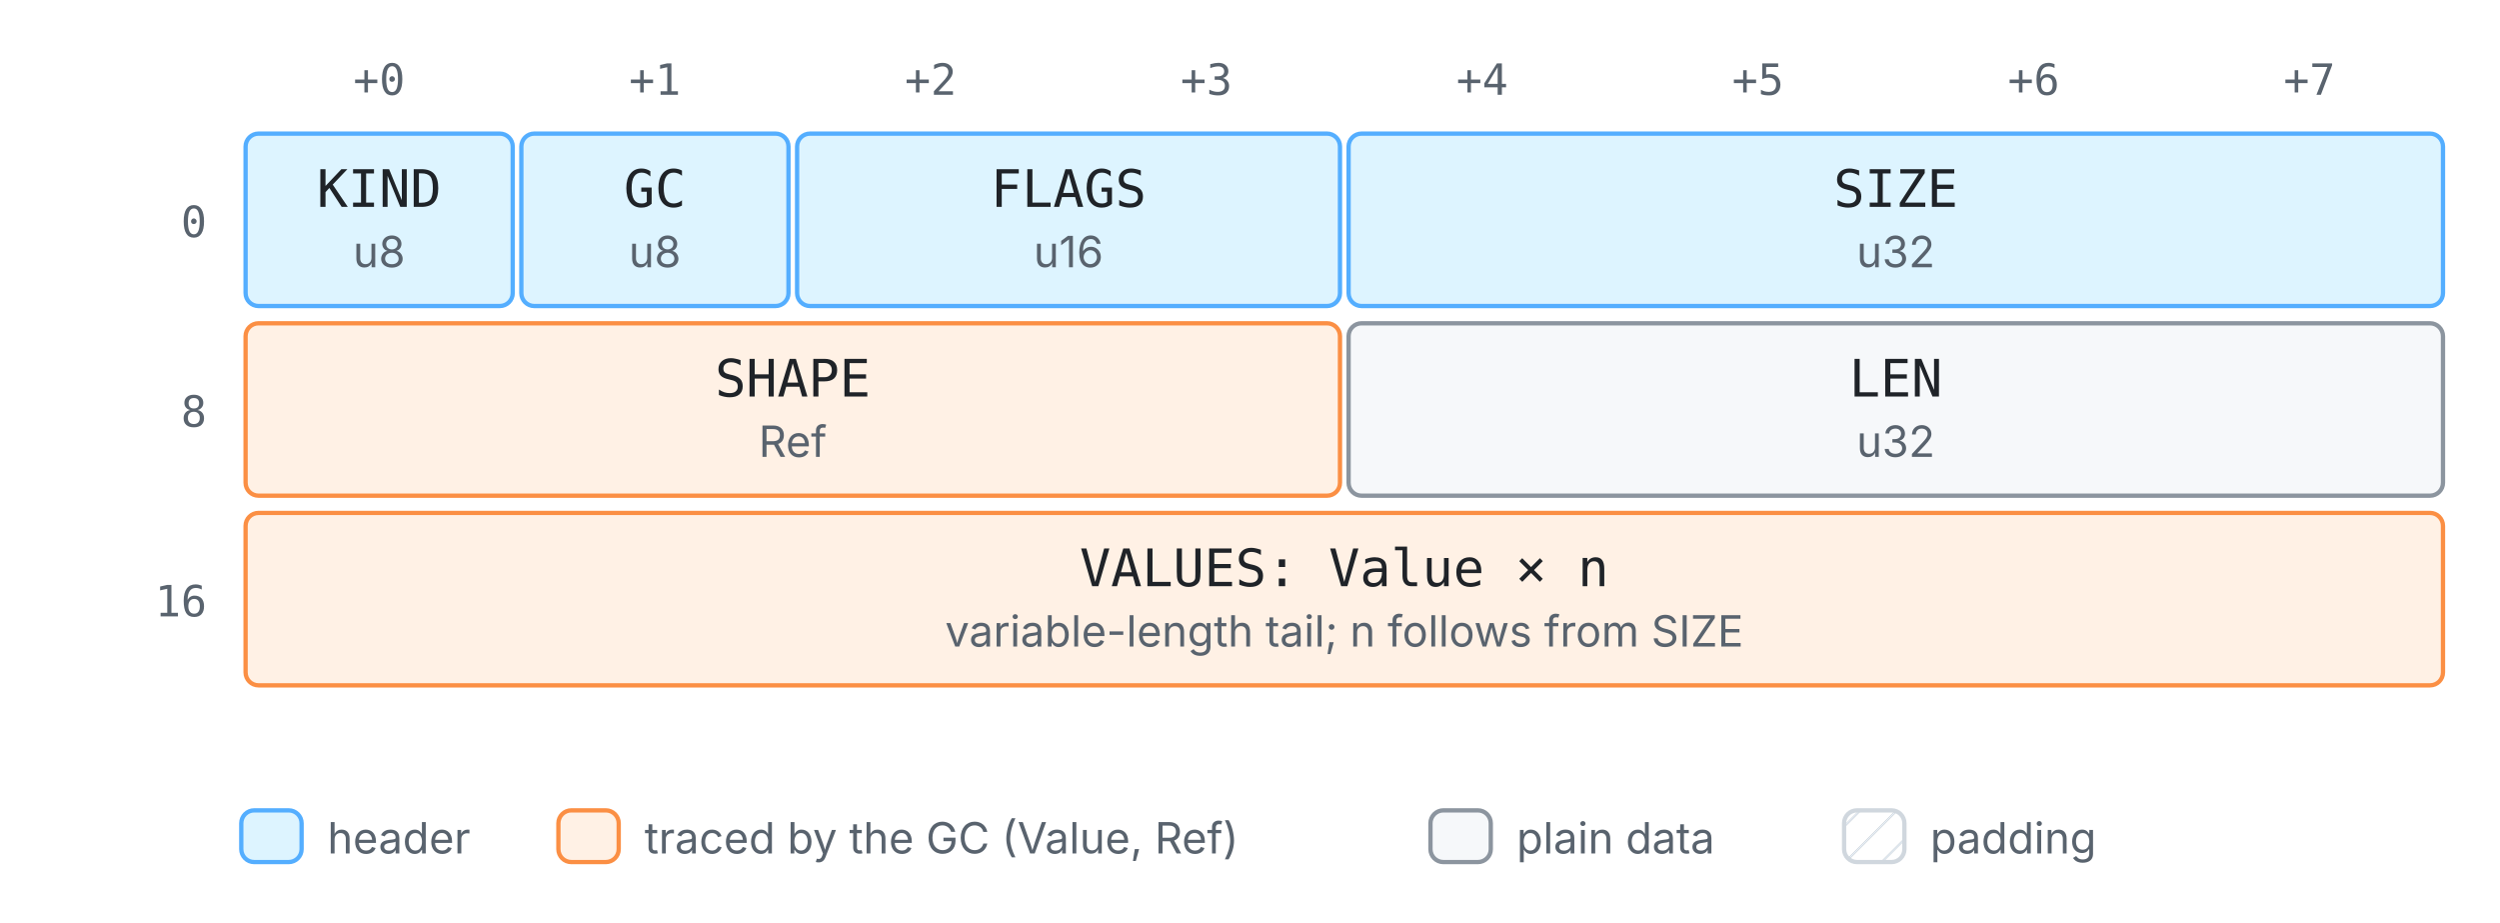
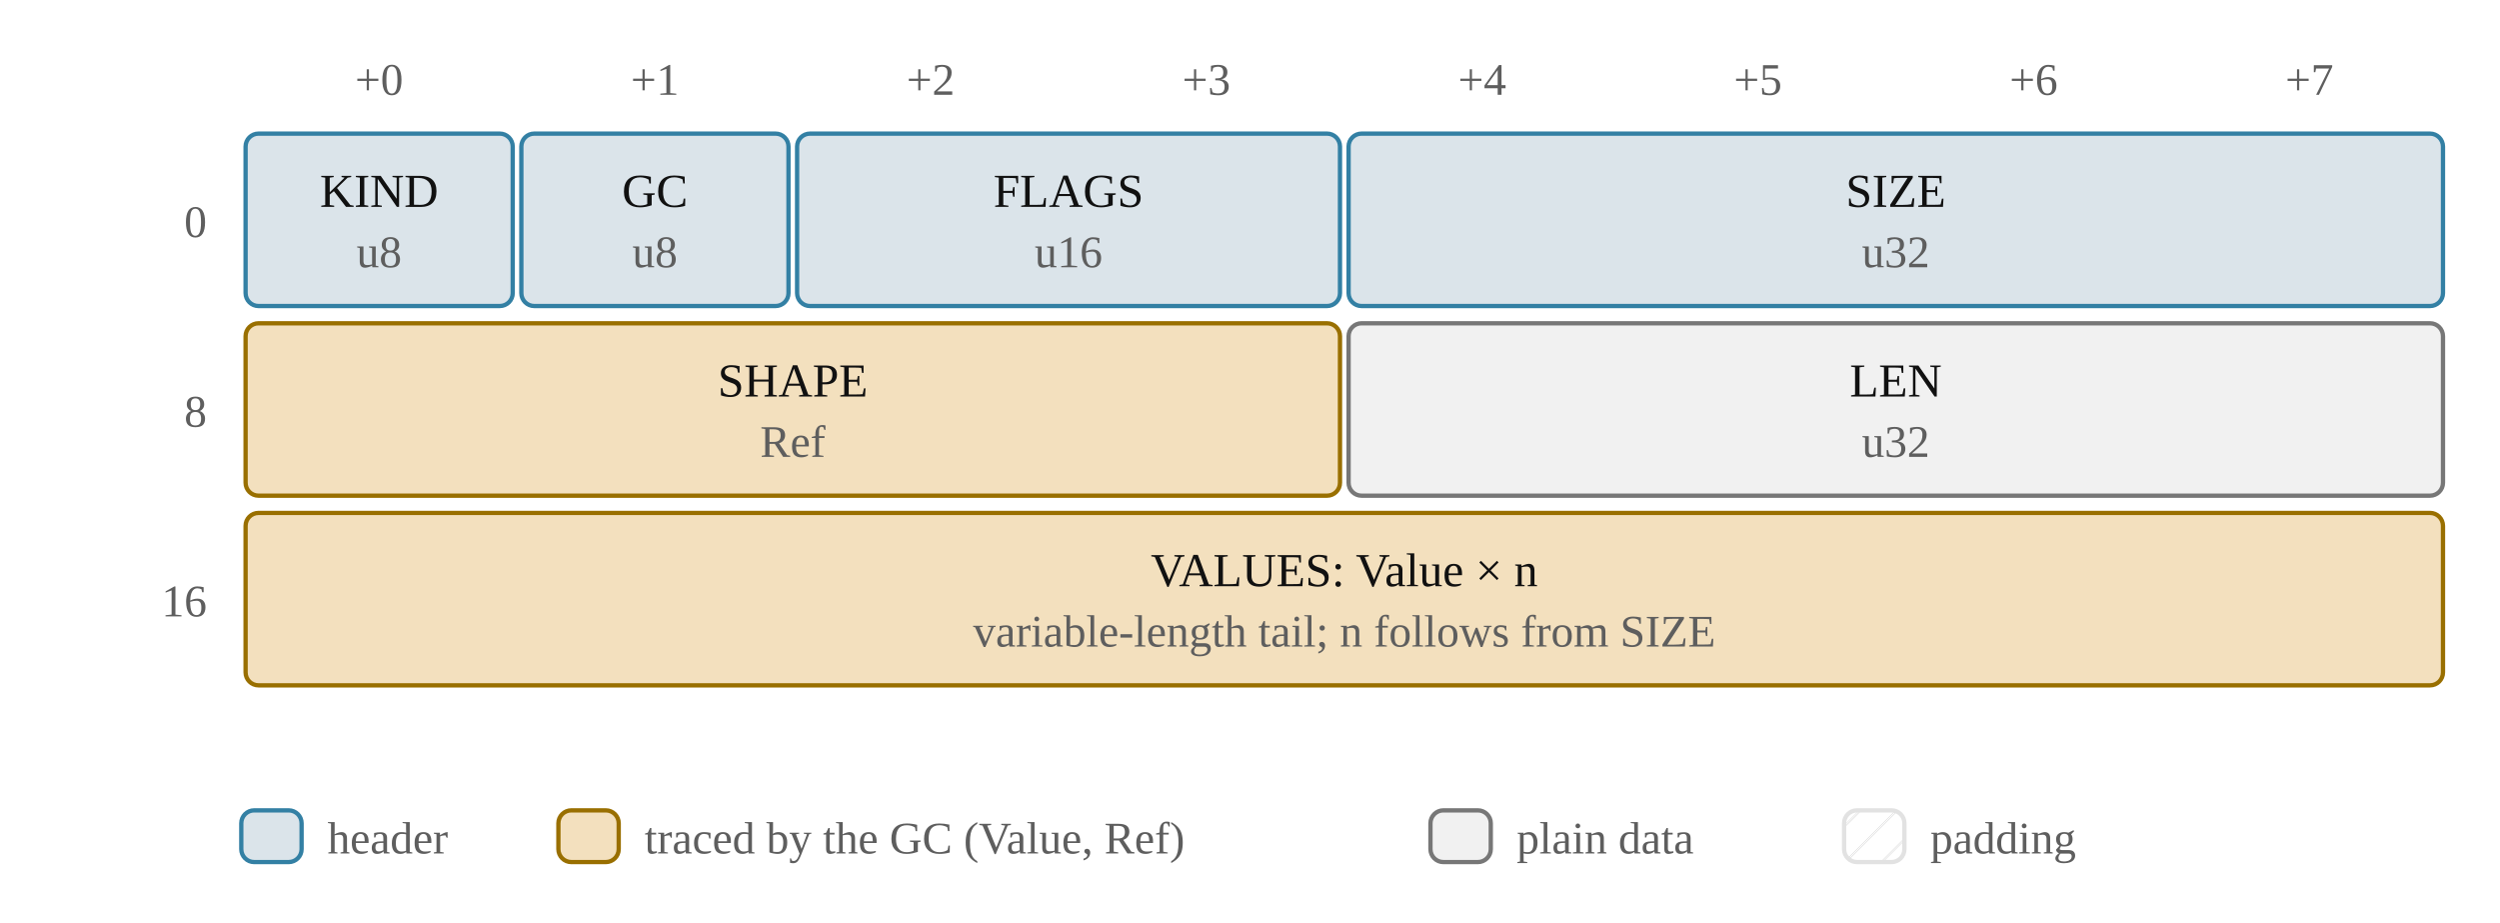
- <svg xmlns="http://www.w3.org/2000/svg" viewBox="0 0 580 214" width="580" height="214" role="img" aria-label="Layout of the PropValues cell">
+ <svg xmlns="http://www.w3.org/2000/svg" class="dg-cell-PropValues" viewBox="0 0 580 214" width="580" height="214" role="img" aria-label="Layout of the PropValues cell">
  <style>
-   text { font-family: ui-sans-serif, system-ui, -apple-system, "Segoe UI", sans-serif; font-size: 12px; fill: #1f2328; }
-   .mono { font-family: ui-monospace, "SF Mono", Menlo, Consolas, monospace; }
-   .small { font-size: 10px; fill: #59636e; }
-   .label { font-weight: 600; }
-   .box { fill: #f6f8fa; stroke: #8c959f; }
-   .hdr { fill: #ddf4ff; stroke: #54aeff; }
-   .traced { fill: #fff1e5; stroke: #fb8f44; }
-   .tag { fill: #fbefff; stroke: #c297ff; }
-   .pad { fill: url(#hatch); stroke: #d0d7de; }
-   .tail { fill: #f6f8fa; stroke: #8c959f; stroke-dasharray: 4 3; }
-   .opt { stroke-dasharray: 3 2; }
-   .rule { stroke: #8c959f; }
-   .hatch { stroke: #d0d7de; }
+   .dg-cell-PropValues text { font-family: var(--semantic-font-family-ui, "Mallos Serif", Georgia, serif); font-size: 12px; fill: var(--semantic-color-text-primary, #111111); }
+   .dg-cell-PropValues .mono { font-family: var(--semantic-font-family-code, "Commit Mono", ui-monospace, Menlo, monospace); font-size: 11px; }
+   .dg-cell-PropValues .small { font-size: 10.5px; fill: var(--semantic-color-text-secondary, #5e5e5e); }
+   .dg-cell-PropValues .label { font-weight: 600; }
+   .dg-cell-PropValues .title { font-weight: 600; font-size: 13px; }
+   .dg-cell-PropValues .box, .dg-cell-PropValues .host { fill: var(--semantic-color-background-surface, #f1f1f1); stroke: var(--semantic-color-border-primary, #777777); }
+   .dg-cell-PropValues .hdr, .dg-cell-PropValues .engine { fill: var(--semantic-color-background-fill-secondary-information, #dbe4ea); stroke: var(--semantic-color-border-information, #3380a4); }
+   .dg-cell-PropValues .traced, .dg-cell-PropValues .arena { fill: var(--semantic-color-background-fill-secondary-warning, #f3e0be); stroke: var(--semantic-color-border-warning, #996f00); }
+   .dg-cell-PropValues .tag { fill: var(--semantic-color-background-fill-secondary-positive, #dae6df); stroke: var(--semantic-color-border-positive, #378960); }
+   .dg-cell-PropValues .cell { fill: var(--semantic-color-background-canvas, #f8f8f8); stroke: var(--semantic-color-border-warning, #996f00); }
+   .dg-cell-PropValues .pad { fill: url(#cell-PropValues-hatch); stroke: var(--semantic-color-border-secondary, #e2e2e2); }
+   .dg-cell-PropValues .tail { fill: var(--semantic-color-background-surface, #f1f1f1); stroke: var(--semantic-color-border-primary, #777777); stroke-dasharray: 4 3; }
+   .dg-cell-PropValues .zero { fill: var(--semantic-color-background-canvas, #f8f8f8); stroke: var(--semantic-color-border-primary, #777777); stroke-dasharray: 4 3; }
+   .dg-cell-PropValues .dead { fill: var(--semantic-color-background-surface, #f1f1f1); stroke: var(--semantic-color-border-secondary, #e2e2e2); stroke-dasharray: 3 2; }
+   .dg-cell-PropValues .opt { stroke-dasharray: 3 2; }
+   .dg-cell-PropValues .rule { stroke: var(--semantic-color-text-secondary, #5e5e5e); stroke-width: 1.2; }
+   .dg-cell-PropValues .dash { stroke: var(--semantic-color-text-secondary, #5e5e5e); stroke-width: 1.2; stroke-dasharray: 4 3; }
+   .dg-cell-PropValues .arrow { stroke: var(--semantic-color-text-secondary, #5e5e5e); fill: none; stroke-width: 1.3; marker-end: url(#cell-PropValues-a); }
+   .dg-cell-PropValues .faint { stroke: var(--semantic-color-border-primary, #777777); fill: none; stroke-width: 1.1; stroke-dasharray: 4 3; marker-end: url(#cell-PropValues-a); }
+   .dg-cell-PropValues .head { fill: var(--semantic-color-text-secondary, #5e5e5e); }
+   .dg-cell-PropValues .hatch { stroke: var(--semantic-color-border-secondary, #e2e2e2); }
  @media (prefers-color-scheme: dark) {
-     text { fill: #e6edf3; }
-     .small { fill: #9198a1; }
-     .box, .tail { fill: #161b22; stroke: #6e7681; }
-     .hdr { fill: #0c2d6b; stroke: #388bfd; }
-     .traced { fill: #3d1d00; stroke: #db6d28; }
-     .tag { fill: #2b1a4a; stroke: #a371f7; }
-     .pad { stroke: #30363d; }
-     .rule { stroke: #6e7681; }
-     .hatch { stroke: #30363d; }
+     .dg-cell-PropValues text { fill: var(--semantic-color-text-primary, #f6f6f6); }
+     .dg-cell-PropValues .small { fill: var(--semantic-color-text-secondary, #ababab); }
+     .dg-cell-PropValues .box, .dg-cell-PropValues .host { fill: var(--semantic-color-background-surface, #2e2e2e); stroke: var(--semantic-color-border-primary, #919191); }
+     .dg-cell-PropValues .hdr, .dg-cell-PropValues .engine { fill: var(--semantic-color-background-fill-secondary-information, #1e313b); stroke: var(--semantic-color-border-information, #4c9bc1); }
+     .dg-cell-PropValues .traced, .dg-cell-PropValues .arena { fill: var(--semantic-color-background-fill-secondary-warning, #3b2b0c); stroke: var(--semantic-color-border-warning, #b8880c); }
+     .dg-cell-PropValues .tag { fill: var(--semantic-color-background-fill-secondary-positive, #1f3328); stroke: var(--semantic-color-border-positive, #4da578); }
+     .dg-cell-PropValues .cell { fill: var(--semantic-color-background-canvas, #161616); stroke: var(--semantic-color-border-warning, #b8880c); }
+     .dg-cell-PropValues .pad { stroke: var(--semantic-color-border-secondary, #464646); }
+     .dg-cell-PropValues .tail { fill: var(--semantic-color-background-surface, #2e2e2e); stroke: var(--semantic-color-border-primary, #919191); }
+     .dg-cell-PropValues .zero { fill: var(--semantic-color-background-canvas, #161616); stroke: var(--semantic-color-border-primary, #919191); }
+     .dg-cell-PropValues .dead { fill: var(--semantic-color-background-surface, #2e2e2e); stroke: var(--semantic-color-border-secondary, #464646); }
+     .dg-cell-PropValues .rule { stroke: var(--semantic-color-text-secondary, #ababab); }
+     .dg-cell-PropValues .dash { stroke: var(--semantic-color-text-secondary, #ababab); }
+     .dg-cell-PropValues .arrow { stroke: var(--semantic-color-text-secondary, #ababab); }
+     .dg-cell-PropValues .faint { stroke: var(--semantic-color-border-primary, #919191); }
+     .dg-cell-PropValues .head { fill: var(--semantic-color-text-secondary, #ababab); }
+     .dg-cell-PropValues .hatch { stroke: var(--semantic-color-border-secondary, #464646); }
  }
</style>
  <defs>
-     <pattern id="hatch" width="6" height="6" patternUnits="userSpaceOnUse" patternTransform="rotate(45)">
+     <pattern id="cell-PropValues-hatch" width="6" height="6" patternUnits="userSpaceOnUse" patternTransform="rotate(45)">
      <line x1="0" y1="0" x2="0" y2="6" class="hatch" />
    </pattern>
+     <marker id="cell-PropValues-a" viewBox="0 0 10 10" refX="9" refY="5" markerWidth="7" markerHeight="7" orient="auto-start-reverse">
+       <path class="head" d="M0 0 L10 5 L0 10 z" />
+     </marker>
  </defs>
  <text class="small mono" x="88" y="22" text-anchor="middle">+0</text>
  <text class="small mono" x="152" y="22" text-anchor="middle">+1</text>
  <text class="small mono" x="216" y="22" text-anchor="middle">+2</text>
  <text class="small mono" x="280" y="22" text-anchor="middle">+3</text>
  <text class="small mono" x="344" y="22" text-anchor="middle">+4</text>
  <text class="small mono" x="408" y="22" text-anchor="middle">+5</text>
  <text class="small mono" x="472" y="22" text-anchor="middle">+6</text>
  <text class="small mono" x="536" y="22" text-anchor="middle">+7</text>
  <text class="small mono" x="48" y="55" text-anchor="end">0</text>
  <text class="small mono" x="48" y="99" text-anchor="end">8</text>
  <text class="small mono" x="48" y="143" text-anchor="end">16</text>
  <rect class="hdr" x="57" y="31" width="62" height="40" rx="3" />
  <text class="mono" x="88" y="48" text-anchor="middle">KIND</text>
  <text class="small" x="88" y="62" text-anchor="middle">u8</text>
  <rect class="hdr" x="121" y="31" width="62" height="40" rx="3" />
  <text class="mono" x="152" y="48" text-anchor="middle">GC</text>
  <text class="small" x="152" y="62" text-anchor="middle">u8</text>
  <rect class="hdr" x="185" y="31" width="126" height="40" rx="3" />
  <text class="mono" x="248" y="48" text-anchor="middle">FLAGS</text>
  <text class="small" x="248" y="62" text-anchor="middle">u16</text>
  <rect class="hdr" x="313" y="31" width="254" height="40" rx="3" />
  <text class="mono" x="440" y="48" text-anchor="middle">SIZE</text>
  <text class="small" x="440" y="62" text-anchor="middle">u32</text>
  <rect class="traced" x="57" y="75" width="254" height="40" rx="3" />
  <text class="mono" x="184" y="92" text-anchor="middle">SHAPE</text>
  <text class="small" x="184" y="106" text-anchor="middle">Ref</text>
  <rect class="box" x="313" y="75" width="254" height="40" rx="3" />
  <text class="mono" x="440" y="92" text-anchor="middle">LEN</text>
  <text class="small" x="440" y="106" text-anchor="middle">u32</text>
  <rect class="traced" x="57" y="119" width="510" height="40" rx="3" />
  <text class="mono" x="312" y="136" text-anchor="middle">VALUES: Value × n</text>
  <text class="small" x="312" y="150" text-anchor="middle">variable-length tail; n follows from SIZE</text>
  <rect class="hdr" x="56" y="188" width="14" height="12" rx="3" />
  <text class="small" x="76" y="198" text-anchor="start">header</text>
  <rect class="traced" x="129.6" y="188" width="14" height="12" rx="3" />
  <text class="small" x="149.6" y="198" text-anchor="start">traced by the GC (Value, Ref)</text>
  <rect class="box" x="332" y="188" width="14" height="12" rx="3" />
  <text class="small" x="352" y="198" text-anchor="start">plain data</text>
  <rect class="pad" x="428" y="188" width="14" height="12" rx="3" />
  <text class="small" x="448" y="198" text-anchor="start">padding</text>
</svg>
